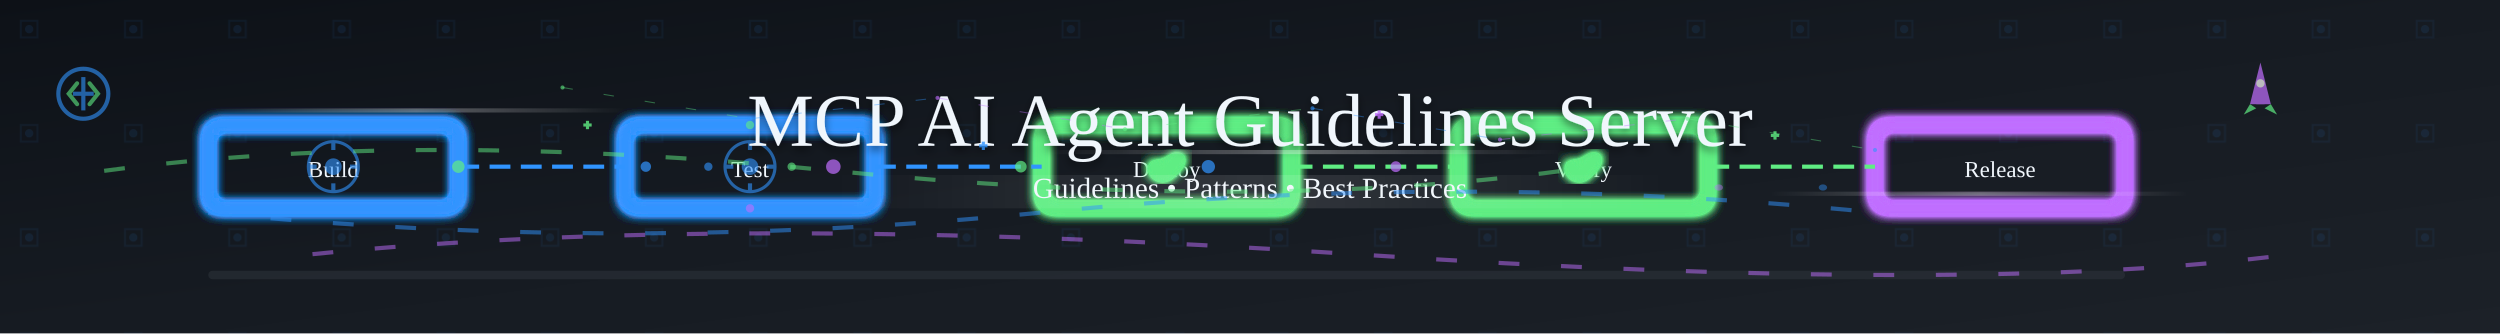
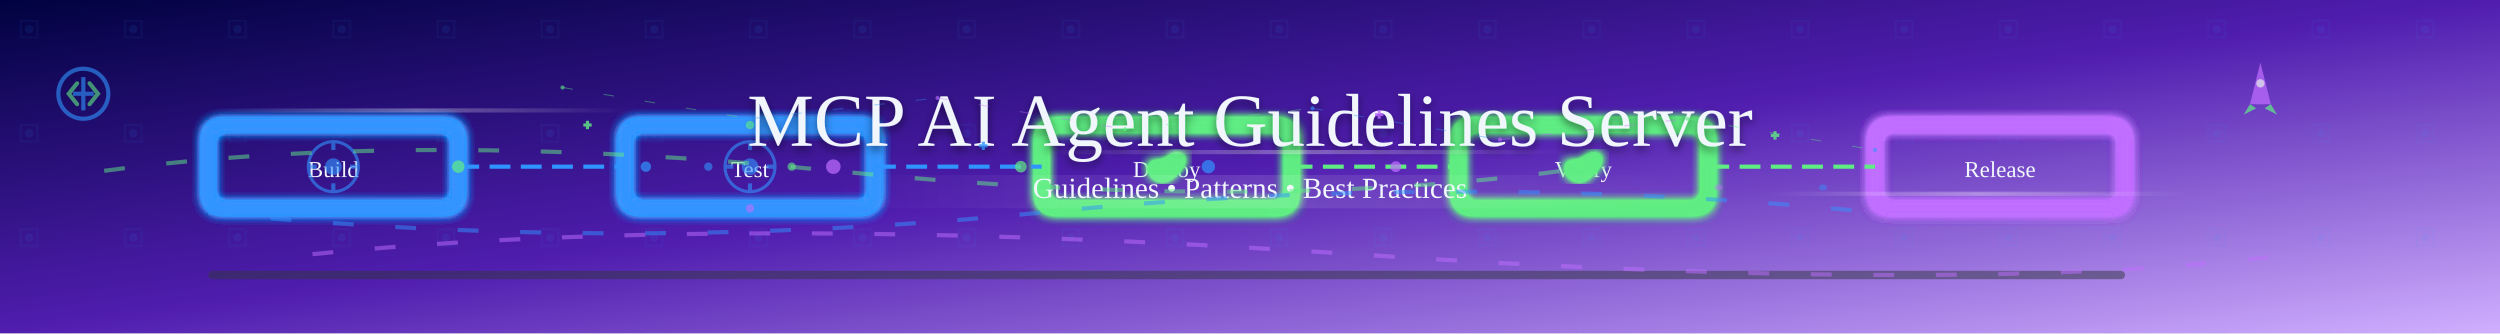
<svg xmlns="http://www.w3.org/2000/svg" width="1200" height="160" viewBox="0 0 1200 160" role="img" aria-label="CI/CD Pipeline">
  <defs>
    <linearGradient id="bgPipelineGrad" x1="0%" y1="0%" x2="100%" y2="100%">
-       <stop offset="0%" style="stop-color:#0d1117;stop-opacity:1">
-         <animate attributeName="stop-color" values="#0d1117;#1c2128;#0d1117" dur="4.0s" repeatCount="indefinite" />
+       <stop offset="0%" style="stop-color:#000240;stop-opacity:1">
+         <animate attributeName="stop-color" values="#000240;#501DAF;#000240" dur="4.0s" repeatCount="indefinite" />
      </stop>
-       <stop offset="50%" style="stop-color:#161b22;stop-opacity:1" />
-       <stop offset="100%" style="stop-color:#1c2128;stop-opacity:1">
-         <animate attributeName="stop-color" values="#1c2128;#0d1117;#1c2128" dur="4.0s" repeatCount="indefinite" />
+       <stop offset="50%" style="stop-color:#501DAF;stop-opacity:1" />
+       <stop offset="100%" style="stop-color:#D0B0FF;stop-opacity:1">
+         <animate attributeName="stop-color" values="#000240;#501DAF;#000240" dur="4.0s" repeatCount="indefinite" />
      </stop>
    </linearGradient>
    <radialGradient id="stageGlow" cx="50%" cy="50%" r="50%">
      <stop offset="0%" style="stop-color:#3094FF;stop-opacity:1" />
      <stop offset="50%" style="stop-color:#5FED83;stop-opacity:0.6" />
      <stop offset="100%" style="stop-color:#C06EFF;stop-opacity:0" />
    </radialGradient>
    <filter id="glow" x="-50%" y="-50%" width="200%" height="200%">
      <feGaussianBlur stdDeviation="3" result="blur" />
      <feColorMatrix in="blur" type="matrix" values="1 0 0 0 0  0 1 0 0 0  0 0 1 0 0  0 0 0 8 0" result="glow" />
      <feMerge>
        <feMergeNode in="glow" />
        <feMergeNode in="SourceGraphic" />
      </feMerge>
    </filter>
    <filter id="dropShadow" x="-50%" y="-50%" width="200%" height="200%">
      <feGaussianBlur in="SourceAlpha" stdDeviation="2" />
      <feOffset dx="0" dy="2" result="offsetblur" />
      <feFlood flood-color="#000000" flood-opacity="0.5" />
      <feComposite in2="offsetblur" operator="in" />
      <feMerge>
        <feMergeNode />
        <feMergeNode in="SourceGraphic" />
      </feMerge>
    </filter>
    <linearGradient id="shine02" x1="0%" y1="0%" x2="100%" y2="0%">
      <stop offset="0%" style="stop-color:#ffffff;stop-opacity:0" />
      <stop offset="50%" style="stop-color:#ffffff;stop-opacity:0.8" />
      <stop offset="100%" style="stop-color:#ffffff;stop-opacity:0" />
      <animate attributeName="x1" values="-100%;200%" dur="1.5s" repeatCount="indefinite" />
      <animate attributeName="x2" values="0%;300%" dur="1.5s" repeatCount="indefinite" />
    </linearGradient>
    <pattern id="pipelinePattern" x="0" y="0" width="50" height="50" patternUnits="userSpaceOnUse">
      <rect x="10" y="10" width="8" height="8" fill="none" stroke="#3094FF" stroke-width="1" opacity="0.2" />
      <circle cx="14" cy="14" r="2" fill="#3094FF" opacity="0.3" />
    </pattern>
  </defs>
  <style>
    @media (prefers-color-scheme: dark) {
      .text-primary { fill: #f0f6fc; font-family: 'SF Pro Display', -apple-system, BlinkMacSystemFont, 'Segoe UI', 'Roboto', 'Helvetica Neue', Arial, sans-serif; font-weight: 700; letter-spacing: -0.5px; }
      .text-secondary { fill: #c9d1d9; font-family: 'SF Pro Text', -apple-system, BlinkMacSystemFont, 'Segoe UI', 'Roboto', 'Helvetica Neue', Arial, sans-serif; font-weight: 500; letter-spacing: 0.5px; }
    }
    @media (prefers-color-scheme: light) {
      .text-primary { fill: #24292f; font-family: 'SF Pro Display', -apple-system, BlinkMacSystemFont, 'Segoe UI', 'Roboto', 'Helvetica Neue', Arial, sans-serif; font-weight: 700; letter-spacing: -0.5px; }
      .text-secondary { fill: #1f2328; font-family: 'SF Pro Text', -apple-system, BlinkMacSystemFont, 'Segoe UI', 'Roboto', 'Helvetica Neue', Arial, sans-serif; font-weight: 500; letter-spacing: 0.5px; }
    }
    
    .pipeline-stage { 
      animation: stage-activate 4s cubic-bezier(0.4, 0, 0.2, 1) infinite; 
      transform-origin: center;
    }
    @keyframes stage-activate {
      0%, 100% { opacity: 0.4; transform: scale(2.0); }
      50% { opacity: 1; transform: scale(2.2); }
    }
    
    .stage-flow {
      animation: flow-progress 3s linear infinite;
      stroke-dasharray: 10 5;
    }
    @keyframes flow-progress {
      to { stroke-dashoffset: -100; }
    }
    
    .gear-rotate {
      animation: gear-spin 8s linear infinite;
      transform-origin: center;
    }
    @keyframes gear-spin {
      to { transform: rotate(360deg); }
    }
    
    .progress-bar {
      animation: progress-fill 5s ease-in-out infinite;
    }
    @keyframes progress-fill {
      0% { width: 0; opacity: 0.5; }
      50% { width: 100%; opacity: 1; }
      100% { width: 100%; opacity: 0.5; }
    }
    
    .check-appear {
      animation: check-pop 2s cubic-bezier(0.4, 0, 0.2, 1) infinite;
      transform-origin: center;
    }
    @keyframes check-pop {
      0% { opacity: 0; transform: scale(0.0); }
      50% { opacity: 1; transform: scale(2.4); }
      100% { opacity: 0.7; transform: scale(2.0); }
    }
    
    @media (prefers-reduced-motion: reduce) { 
      * { animation: none !important; } 
    }
  
    /* Enhanced header particle effects */
    .h-particle {
      animation: h-particle-rise 5s ease-out infinite;
    }
    @keyframes h-particle-rise {
      0% { opacity: 0; transform: translateY(60px) scale(0); }
      50% { opacity: 1; transform: translateY(30px) scale(2.5); }
      100% { opacity: 0; transform: translateY(0) scale(0); }
    }
    
    .h-sparkle {
      animation: h-sparkle-twinkle 2s ease-in-out infinite;
      transform-origin: center;
    }
    @keyframes h-sparkle-twinkle {
      0%, 100% { opacity: 0; transform: scale(0) rotate(0deg); }
      50% { opacity: 1; transform: scale(3) rotate(180deg); }
    }
    
    /* Energy waves */
    .h-energy {
      stroke-dasharray: 10 20;
      animation: h-energy-pulse 4s linear infinite;
    }
    @keyframes h-energy-pulse {
      to { stroke-dashoffset: -200; }
    }
    
    /* Orbital elements */
    .h-orbit {
      animation: h-orbit-spin 15s linear infinite;
      transform-origin: center;
    }
    @keyframes h-orbit-spin {
      to { transform: rotate(360deg); }
    }
    
    /* Glow intensity */
    .h-glow-intense {
      animation: h-glow-pulse 3s ease-in-out infinite;
    }
    @keyframes h-glow-pulse {
      0%, 100% { filter: drop-shadow(0 0 5px currentColor); opacity: 0.6; }
      50% { filter: drop-shadow(0 0 15px currentColor); opacity: 1; }
    }
    
    /* Beam effect */
    .h-beam {
      animation: h-beam-sweep 5s ease-in-out infinite;
      transform-origin: center;
    }
    @keyframes h-beam-sweep {
      0%, 100% { opacity: 0; transform: scaleX(0); }
      50% { opacity: 0.8; transform: scaleX(4); }
    }
    
    /* Constellation effect */
    .h-star {
      animation: h-star-blink 4s ease-in-out infinite;
    }
    @keyframes h-star-blink {
      0%, 100% { opacity: 0.2; r: 1px; }
      50% { opacity: 1; r: 3px; }
    }
    
    /* Network lines */
    .h-network {
      stroke-dasharray: 5 15;
      animation: h-network-pulse 6s linear infinite;
      opacity: 0.4;
    }
    @keyframes h-network-pulse {
      0%, 100% { opacity: 0.2; }
      50% { opacity: 0.8; stroke-dashoffset: -100; }
    }
    
    </style>
  <rect width="1200" height="160" fill="url(#bgPipelineGrad)" />
  <rect width="1200" height="160" fill="url(#pipelinePattern)" opacity="0.3" />
  <g filter="url(#glow)">
    <rect class="pipeline-stage" x="100" y="60" width="120" height="40" rx="5" fill="none" stroke="#3094FF" stroke-width="2" style="animation-delay: 0s" />
    <rect class="pipeline-stage" x="300" y="60" width="120" height="40" rx="5" fill="none" stroke="#3094FF" stroke-width="2" style="animation-delay: 0.8s" />
    <rect class="pipeline-stage" x="500" y="60" width="120" height="40" rx="5" fill="none" stroke="#5FED83" stroke-width="2" style="animation-delay: 1.6s" />
    <rect class="pipeline-stage" x="700" y="60" width="120" height="40" rx="5" fill="none" stroke="#5FED83" stroke-width="2" style="animation-delay: 2.4s" />
    <rect class="pipeline-stage" x="900" y="60" width="120" height="40" rx="5" fill="none" stroke="#C06EFF" stroke-width="2" style="animation-delay: 3.2s" />
  </g>
  <path class="stage-flow" d="M 220 80 L 300 80" stroke="#3094FF" stroke-width="2" marker-end="url(#arrow)" style="animation-delay: 0s" />
  <path class="stage-flow" d="M 420 80 L 500 80" stroke="#3094FF" stroke-width="2" marker-end="url(#arrow)" style="animation-delay: 0.8s" />
  <path class="stage-flow" d="M 620 80 L 700 80" stroke="#5FED83" stroke-width="2" marker-end="url(#arrow)" style="animation-delay: 1.6s" />
  <path class="stage-flow" d="M 820 80 L 900 80" stroke="#5FED83" stroke-width="2" marker-end="url(#arrow)" style="animation-delay: 2.4s" />
  <text x="160" y="85" text-anchor="middle" class="text-secondary" font-size="11" fill="#f0f6fc">Build</text>
  <text x="360" y="85" text-anchor="middle" class="text-secondary" font-size="11" fill="#f0f6fc">Test</text>
  <text x="560" y="85" text-anchor="middle" class="text-secondary" font-size="11" fill="#f0f6fc">Deploy</text>
  <text x="760" y="85" text-anchor="middle" class="text-secondary" font-size="11" fill="#f0f6fc">Verify</text>
  <text x="960" y="85" text-anchor="middle" class="text-secondary" font-size="11" fill="#f0f6fc">Release</text>
  <g class="gear-rotate" transform="translate(160, 80)" opacity="0.6">
    <circle r="12" fill="none" stroke="#3094FF" stroke-width="1.5" />
    <path d="M -12 0 L -8 0 M 12 0 L 8 0 M 0 -12 L 0 -8 M 0 12 L 0 8" stroke="#3094FF" stroke-width="2" />
    <circle r="4" fill="#3094FF" />
  </g>
  <g class="gear-rotate" transform="translate(360, 80)" opacity="0.6" style="animation-delay: -2s">
    <circle r="12" fill="none" stroke="#3094FF" stroke-width="1.5" />
    <path d="M -12 0 L -8 0 M 12 0 L 8 0 M 0 -12 L 0 -8 M 0 12 L 0 8" stroke="#3094FF" stroke-width="2" />
    <circle r="4" fill="#3094FF" />
  </g>
  <g class="check-appear" transform="translate(560, 80)" filter="url(#glow)" style="animation-delay: 0s">
    <path d="M -6 0 L -2 4 L 6 -4" fill="none" stroke="#5FED83" stroke-width="3" stroke-linecap="round" />
  </g>
  <g class="check-appear" transform="translate(760, 80)" filter="url(#glow)" style="animation-delay: 1s">
    <path d="M -6 0 L -2 4 L 6 -4" fill="none" stroke="#5FED83" stroke-width="3" stroke-linecap="round" />
  </g>
  <g transform="translate(1080, 30)" opacity="0.7">
    <path d="M 0 20 L 5 0 L 10 20 Z" fill="#C06EFF" />
    <rect x="3" y="12" width="4" height="8" fill="#C06EFF" />
    <circle cx="5" cy="10" r="2" fill="#ffffff" />
    <path d="M 0 20 L -3 25 L 3 22 Z" fill="#5FED83" />
    <path d="M 10 20 L 13 25 L 7 22 Z" fill="#5FED83" />
  </g>
  <g opacity="0.5">
    <rect x="100" y="130" width="920" height="4" rx="2" fill="#30363d" />
    <rect class="progress-bar" x="100" y="130" height="4" rx="2" fill="url(#stageGlow)" style="animation-delay: 0s" />
  </g>
  <g transform="translate(25, 30)" opacity="0.6">
    <circle cx="15" cy="15" r="12" fill="none" stroke="#3094FF" stroke-width="2" />
    <path d="M 15 7 L 15 23 M 10 15 L 20 15" stroke="#3094FF" stroke-width="2" />
    <path d="M 12 10 L 8 15 L 12 20" fill="none" stroke="#5FED83" stroke-width="2" stroke-linecap="round" />
    <path d="M 18 10 L 22 15 L 18 20" fill="none" stroke="#5FED83" stroke-width="2" stroke-linecap="round" />
  </g>
  <text x="600" y="70" text-anchor="middle" class="text-primary" font-size="36" filter="url(#dropShadow)" fill="#f0f6fc">MCP AI Agent Guidelines Server</text>
  <text x="600" y="95" text-anchor="middle" class="subtitle text-secondary" font-size="14" fill="#f0f6fc">Guidelines • Patterns • Best Practices</text>
  <rect x="400" y="84" width="400" height="16" fill="url(#shine02)" opacity="0.15" />
  <g opacity="0.7">
    <circle class="h-particle" cx="220" cy="80" r="3" fill="#5FED83" style="animation-delay: 0s" />
    <circle class="h-particle" cx="310" cy="80" r="2.5" fill="#3094FF" style="animation-delay: 0.7s" />
    <circle class="h-particle" cx="400" cy="80" r="3.5" fill="#C06EFF" style="animation-delay: 1.4s" />
    <circle class="h-particle" cx="490" cy="80" r="2.8" fill="#5FED83" style="animation-delay: 2.1s" />
    <circle class="h-particle" cx="580" cy="80" r="3.2" fill="#3094FF" style="animation-delay: 2.8s" />
    <circle class="h-particle" cx="670" cy="80" r="2.6" fill="#C06EFF" style="animation-delay: 3.5s" />
  </g>
  <g opacity="0.8">
    <path class="h-sparkle" d="M 280 60 L 284 60 M 282 58 L 282 62" stroke="#5FED83" stroke-width="1.5" style="animation-delay: 0s" />
    <path class="h-sparkle" d="M 470 70 L 474 70 M 472 68 L 472 72" stroke="#3094FF" stroke-width="1.5" style="animation-delay: 0.5s" />
    <path class="h-sparkle" d="M 660 55 L 664 55 M 662 53 L 662 57" stroke="#C06EFF" stroke-width="1.5" style="animation-delay: 1s" />
    <path class="h-sparkle" d="M 850 65 L 854 65 M 852 63 L 852 67" stroke="#5FED83" stroke-width="1.5" style="animation-delay: 1.5s" />
  </g>
  <g opacity="0.5">
    <path class="h-energy" d="M 50 82 Q 200 62, 400 82 T 750 82" stroke="#5FED83" stroke-width="2" fill="none" style="animation-delay: 0s" />
    <path class="h-energy" d="M 100 102 Q 300 122, 500 102 T 900 102" stroke="#3094FF" stroke-width="2" fill="none" style="animation-delay: 1s" />
    <path class="h-energy" d="M 150 122 Q 350 102, 650 122 T 1100 122" stroke="#C06EFF" stroke-width="2" fill="none" style="animation-delay: 2s" />
  </g>
  <g opacity="0.6">
    <g class="h-orbit" transform="translate(360, 80)">
      <circle cx="20" cy="0" r="2" fill="#5FED83" />
      <circle cx="-20" cy="0" r="2" fill="#3094FF" />
      <circle cx="0" cy="20" r="2" fill="#C06EFF" />
      <circle cx="0" cy="-20" r="2" fill="#5FED83" />
    </g>
    <g class="h-orbit" transform="translate(850, 90)" style="animation-direction: reverse; animation-duration: 20s;">
      <ellipse cx="25" cy="0" rx="2" ry="1.5" fill="#3094FF" opacity="0.7" />
      <ellipse cx="-25" cy="0" rx="2" ry="1.5" fill="#C06EFF" opacity="0.7" />
    </g>
  </g>
  <g opacity="0.4">
    <rect class="h-beam" x="100" y="52" width="200" height="2" fill="url(#shine02)" style="animation-delay: 0s" />
    <rect class="h-beam" x="500" y="72" width="250" height="2" fill="url(#shine02)" style="animation-delay: 1.5s" />
    <rect class="h-beam" x="850" y="92" width="200" height="2" fill="url(#shine02)" style="animation-delay: 3s" />
  </g>
  <g class="h-glow-intense" opacity="0.6">
    <circle class="h-star" cx="270" cy="42" r="1" fill="#5FED83" style="animation-delay: 0s" />
    <circle class="h-star" cx="360" cy="57" r="1" fill="#3094FF" style="animation-delay: 0.4s" />
    <circle class="h-star" cx="450" cy="47" r="1" fill="#C06EFF" style="animation-delay: 0.8s" />
    <circle class="h-star" cx="540" cy="62" r="1" fill="#5FED83" style="animation-delay: 1.2s" />
    <circle class="h-star" cx="630" cy="52" r="1" fill="#3094FF" style="animation-delay: 1.6s" />
    <circle class="h-star" cx="720" cy="67" r="1" fill="#C06EFF" style="animation-delay: 2s" />
    <circle class="h-star" cx="810" cy="57" r="1" fill="#5FED83" style="animation-delay: 2.4s" />
    <circle class="h-star" cx="900" cy="72" r="1" fill="#3094FF" style="animation-delay: 2.8s" />
  </g>
  <g class="h-network">
    <line x1="270" y1="42" x2="360" y2="57" stroke="#5FED83" stroke-width="0.5" />
    <line x1="360" y1="57" x2="450" y2="47" stroke="#3094FF" stroke-width="0.5" />
    <line x1="450" y1="47" x2="540" y2="62" stroke="#C06EFF" stroke-width="0.5" />
    <line x1="540" y1="62" x2="630" y2="52" stroke="#5FED83" stroke-width="0.5" />
    <line x1="630" y1="52" x2="720" y2="67" stroke="#3094FF" stroke-width="0.5" />
    <line x1="720" y1="67" x2="810" y2="57" stroke="#C06EFF" stroke-width="0.5" />
    <line x1="810" y1="57" x2="900" y2="72" stroke="#5FED83" stroke-width="0.5" />
  </g>
</svg>
